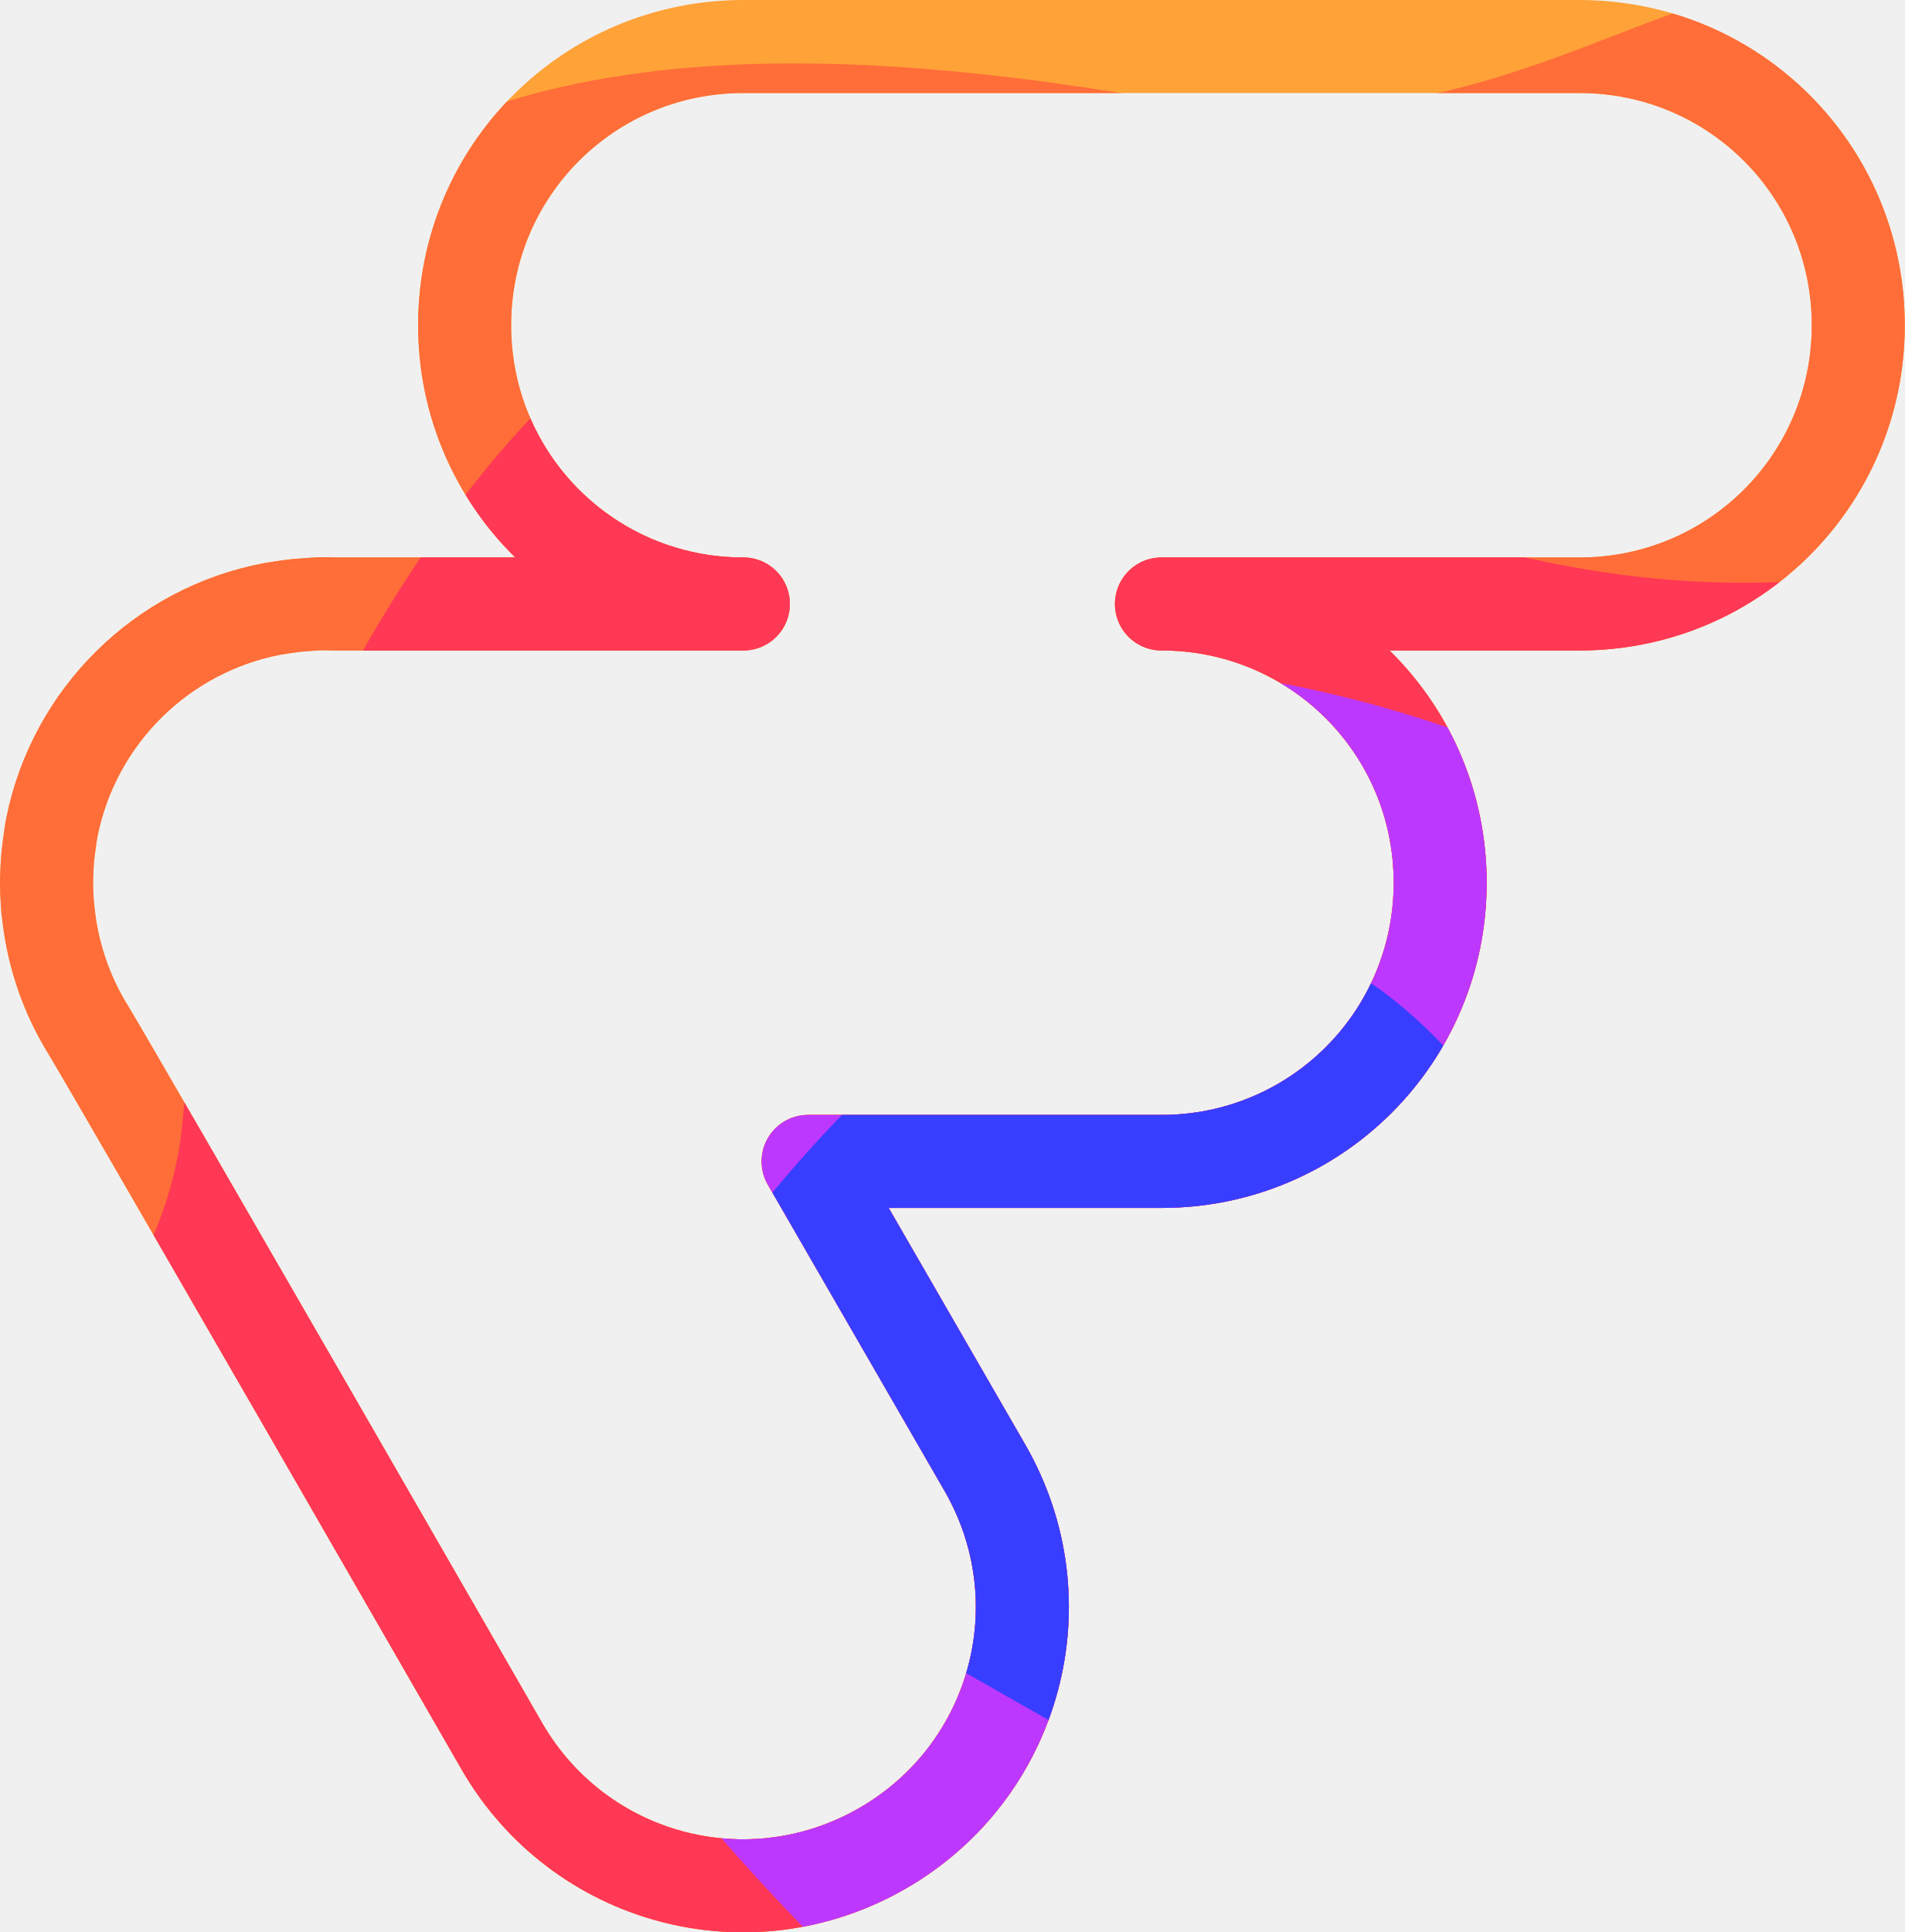
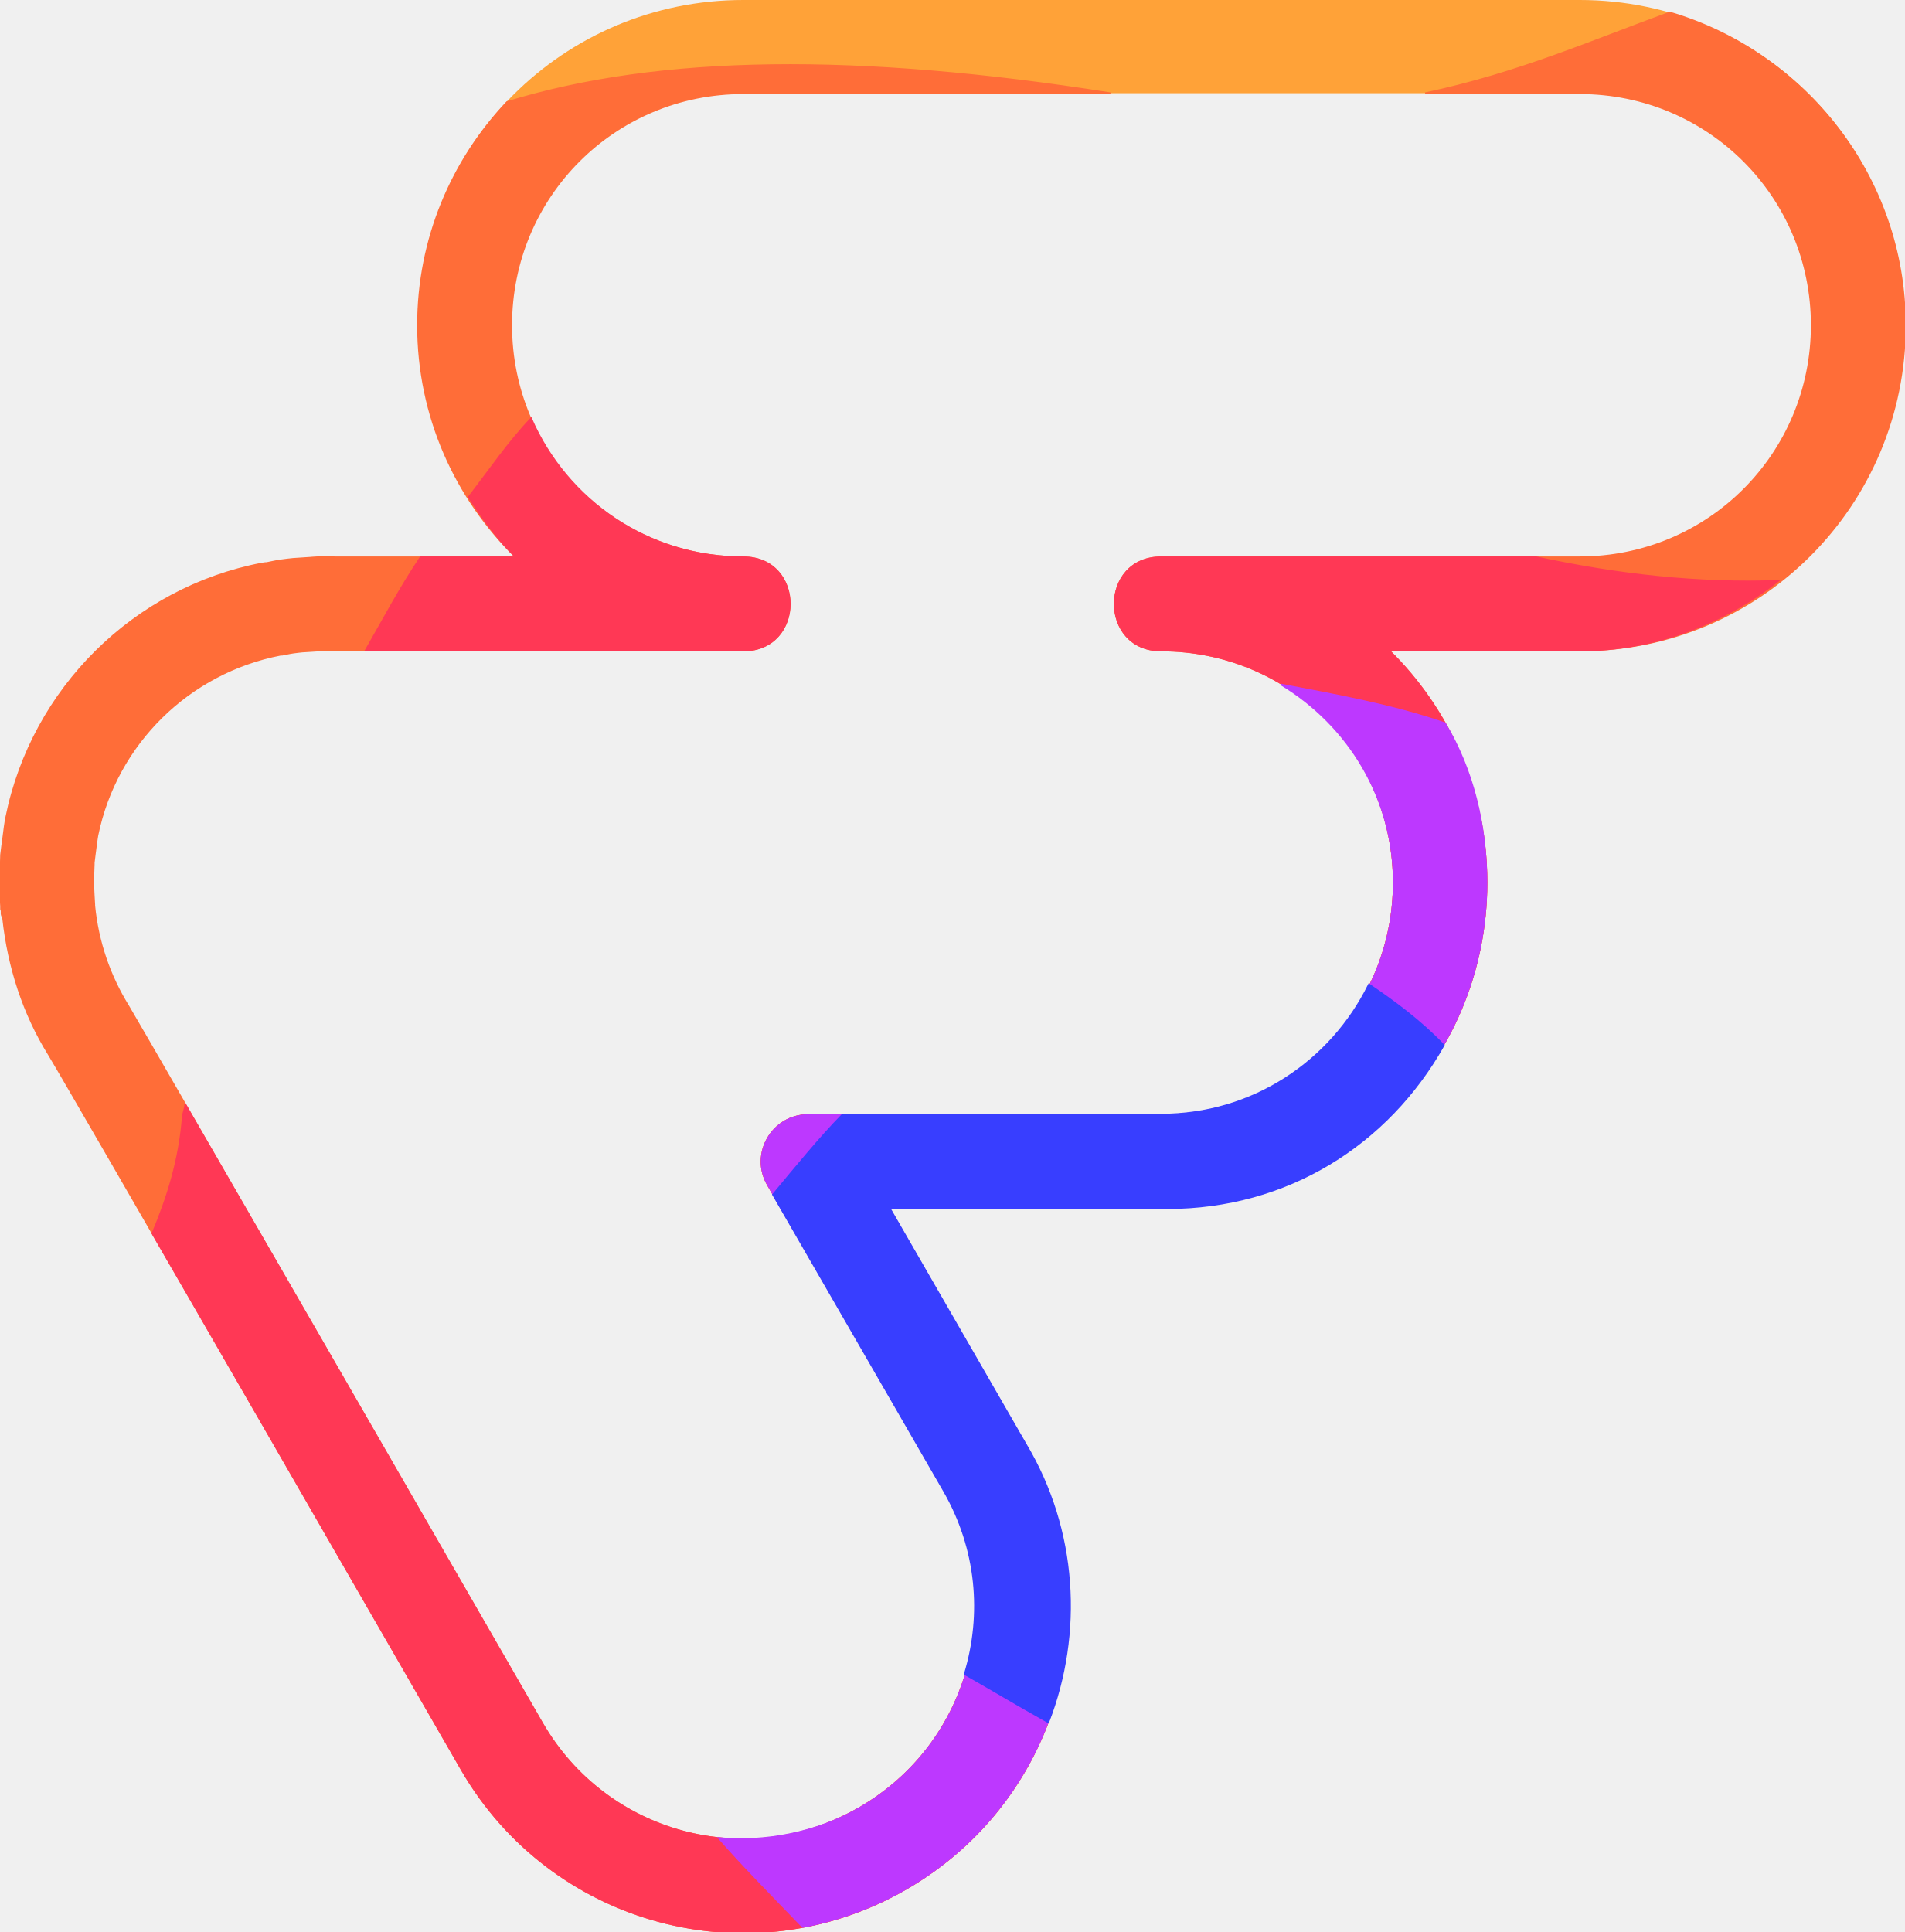
- <svg xmlns="http://www.w3.org/2000/svg" xmlns:xlink="http://www.w3.org/1999/xlink" width="429.531" height="435.674" viewBox="0 0 113.647 115.272" version="1.1" id="svg5">
-   <defs id="defs2">
-     <linearGradient id="linearGradient1820">
-       <stop style="stop-color:#ff8900;stop-opacity:1" offset="0" id="stop1816" />
-       <stop style="stop-color:#ff477e;stop-opacity:1" offset="0.472" id="stop1824" />
-       <stop style="stop-color:#ce00ff;stop-opacity:1" offset="1" id="stop1818" />
-     </linearGradient>
-     <linearGradient xlink:href="#linearGradient1820" id="linearGradient1822" x1="123.669" y1="-3.66" x2="8.628" y2="122.885" gradientUnits="userSpaceOnUse" gradientTransform="matrix(0.376666,0,0,0.376666,120.3677,80.32038)" />
-     <mask maskUnits="userSpaceOnUse" id="mask36505">
-       <path style="fill:#ffffff;stroke:none;stroke-width:0.265px;stroke-linecap:butt;stroke-linejoin:miter;stroke-opacity:1" d="M 224.884,0 C 101.08,20.373 138.3,57.592 124.196,93.636 110.091,129.681 41.921,135.557 28.6,163.374 15.28,191.191 48.581,211.667 48.581,211.667 H -1.6848375e-6 L 0,0 Z" id="path36507" />
-     </mask>
-     <mask maskUnits="userSpaceOnUse" id="mask38423">
-       <path style="fill:#ffffff;stroke:none;stroke-width:0.265px;stroke-linecap:butt;stroke-linejoin:miter;stroke-opacity:1" d="M 224.884,0 C 101.08,20.373 138.3,57.592 124.196,93.636 110.091,129.681 41.921,135.557 28.6,163.374 15.28,191.191 48.581,211.667 48.581,211.667 H -1.6848375e-6 L 0,0 Z" id="path38425" />
-     </mask>
-     <mask maskUnits="userSpaceOnUse" id="mask38423-3">
-       <path style="fill:#ffffff;stroke:none;stroke-width:0.265px;stroke-linecap:butt;stroke-linejoin:miter;stroke-opacity:1" d="M 224.884,0 C 101.08,20.373 138.3,57.592 124.196,93.636 110.091,129.681 41.921,135.557 28.6,163.374 15.28,191.191 48.581,211.667 48.581,211.667 H -1.6848375e-6 L 0,0 Z" id="path38425-5" />
-     </mask>
-     <mask maskUnits="userSpaceOnUse" id="mask31226">
-       <path id="path31228" style="fill:none;stroke:#ffffff;stroke-width:5.55;stroke-linecap:square;stroke-linejoin:round;stroke-miterlimit:4;stroke-dasharray:none;stroke-opacity:1" d="m 203.535,96.618 c -9.213,0 -16.63,7.417 -16.63,16.63 0,9.213 7.417,16.63 16.63,16.63 h -24.377 c -0.335,-0.011 -0.671,-0.017 -1.007,-0.008 -0.141,0.004 -0.281,0.025 -0.422,0.032 -0.119,0.007 -0.238,0.018 -0.357,0.024 -0.144,0.011 -0.287,0.019 -0.43,0.033 -0.214,0.022 -0.428,0.051 -0.642,0.081 -0.243,0.033 -0.483,0.07 -0.723,0.114 -0.024,0.004 -0.049,0.004 -0.073,0.008 -0.032,0.005 -0.065,0.009 -0.098,0.016 -6.592,1.267 -11.777,6.402 -13.114,12.968 -0.078,0.384 -0.127,0.776 -0.179,1.169 -0.008,0.057 -0.015,0.114 -0.024,0.171 -0.024,0.197 -0.048,0.394 -0.065,0.593 -0.004,0.035 -0.005,0.07 -0.008,0.106 -0.021,0.269 -0.032,0.539 -0.041,0.812 -0.005,0.171 -0.016,0.341 -0.016,0.512 0,0.407 0.02,0.811 0.049,1.21 0.009,0.125 0.012,0.248 0.024,0.373 -0.007,-0.072 -0.003,-0.147 -0.008,-0.219 0.218,2.711 1.073,5.239 2.428,7.422 1.9,3.145 24.677,42.737 24.677,42.737 4.607,7.979 14.742,10.689 22.72,6.082 7.979,-4.607 10.697,-14.733 6.09,-22.712 L 207.4,163.139 h 21.08 c 9.213,0 16.63,-7.417 16.63,-16.63 0,-9.213 -7.417,-16.63 -16.63,-16.63 h 24.945 c 9.213,0 16.63,-7.417 16.63,-16.63 0,-9.213 -7.417,-16.63 -16.63,-16.63 z" />
-     </mask>
-     <mask maskUnits="userSpaceOnUse" id="mask31993">
-       <path id="path31995" style="fill:none;stroke:#ffffff;stroke-width:5.55;stroke-linecap:square;stroke-linejoin:round;stroke-miterlimit:4;stroke-dasharray:none;stroke-opacity:1" d="m 44.351,2.775 c -9.213,0 -16.63,7.417 -16.63,16.63 0,9.213 7.417,16.63 16.63,16.63 H 19.974 c -0.335,-0.011 -0.671,-0.017 -1.007,-0.008 -0.141,0.004 -0.281,0.025 -0.422,0.032 -0.119,0.007 -0.238,0.018 -0.357,0.024 -0.144,0.011 -0.287,0.019 -0.43,0.033 -0.214,0.022 -0.428,0.051 -0.642,0.081 -0.243,0.033 -0.483,0.07 -0.723,0.114 -0.024,0.004 -0.049,0.004 -0.073,0.008 -0.032,0.005 -0.065,0.009 -0.098,0.016 -6.592,1.267 -11.777,6.402 -13.114,12.968 -0.078,0.384 -0.127,0.776 -0.179,1.169 -0.008,0.057 -0.015,0.114 -0.024,0.171 -0.024,0.197 -0.048,0.394 -0.065,0.593 -0.004,0.035 -0.005,0.07 -0.008,0.106 -0.021,0.269 -0.032,0.539 -0.041,0.812 -0.005,0.171 -0.016,0.341 -0.016,0.512 0,0.407 0.02,0.811 0.049,1.21 0.009,0.125 0.012,0.248 0.024,0.374 -0.007,-0.072 -0.003,-0.147 -0.008,-0.219 0.218,2.711 1.073,5.239 2.428,7.422 1.9,3.145 24.677,42.737 24.677,42.737 4.607,7.979 14.742,10.689 22.72,6.082 7.979,-4.607 10.697,-14.733 6.09,-22.712 L 48.216,69.296 H 69.296 c 9.213,0 16.63,-7.417 16.63,-16.63 0,-9.213 -7.417,-16.63 -16.63,-16.63 h 24.945 c 9.213,0 16.63,-7.417 16.63,-16.63 0,-9.213 -7.417,-16.63 -16.63,-16.63 z" />
-     </mask>
-     <mask maskUnits="userSpaceOnUse" id="mask31997">
-       <path id="path31999" style="fill:none;stroke:#ffffff;stroke-width:5.55;stroke-linecap:square;stroke-linejoin:round;stroke-miterlimit:4;stroke-dasharray:none;stroke-opacity:1" d="m 44.351,2.775 c -9.213,0 -16.63,7.417 -16.63,16.63 0,9.213 7.417,16.63 16.63,16.63 H 19.974 c -0.335,-0.011 -0.671,-0.017 -1.007,-0.008 -0.141,0.004 -0.281,0.025 -0.422,0.032 -0.119,0.007 -0.238,0.018 -0.357,0.024 -0.144,0.011 -0.287,0.019 -0.43,0.033 -0.214,0.022 -0.428,0.051 -0.642,0.081 -0.243,0.033 -0.483,0.07 -0.723,0.114 -0.024,0.004 -0.049,0.004 -0.073,0.008 -0.032,0.005 -0.065,0.009 -0.098,0.016 -6.592,1.267 -11.777,6.402 -13.114,12.968 -0.078,0.384 -0.127,0.776 -0.179,1.169 -0.008,0.057 -0.015,0.114 -0.024,0.171 -0.024,0.197 -0.048,0.394 -0.065,0.593 -0.004,0.035 -0.005,0.07 -0.008,0.106 -0.021,0.269 -0.032,0.539 -0.041,0.812 -0.005,0.171 -0.016,0.341 -0.016,0.512 0,0.407 0.02,0.811 0.049,1.21 0.009,0.125 0.012,0.248 0.024,0.374 -0.007,-0.072 -0.003,-0.147 -0.008,-0.219 0.218,2.711 1.073,5.239 2.428,7.422 1.9,3.145 24.677,42.737 24.677,42.737 4.607,7.979 14.742,10.689 22.72,6.082 7.979,-4.607 10.697,-14.733 6.09,-22.712 L 48.216,69.296 H 69.296 c 9.213,0 16.63,-7.417 16.63,-16.63 0,-9.213 -7.417,-16.63 -16.63,-16.63 h 24.945 c 9.213,0 16.63,-7.417 16.63,-16.63 0,-9.213 -7.417,-16.63 -16.63,-16.63 z" />
-     </mask>
-     <mask maskUnits="userSpaceOnUse" id="mask32001">
-       <path id="path32003" style="fill:none;stroke:#ffffff;stroke-width:5.55;stroke-linecap:square;stroke-linejoin:round;stroke-miterlimit:4;stroke-dasharray:none;stroke-opacity:1" d="m 44.351,2.775 c -9.213,0 -16.63,7.417 -16.63,16.63 0,9.213 7.417,16.63 16.63,16.63 H 19.974 c -0.335,-0.011 -0.671,-0.017 -1.007,-0.008 -0.141,0.004 -0.281,0.025 -0.422,0.032 -0.119,0.007 -0.238,0.018 -0.357,0.024 -0.144,0.011 -0.287,0.019 -0.43,0.033 -0.214,0.022 -0.428,0.051 -0.642,0.081 -0.243,0.033 -0.483,0.07 -0.723,0.114 -0.024,0.004 -0.049,0.004 -0.073,0.008 -0.032,0.005 -0.065,0.009 -0.098,0.016 -6.592,1.267 -11.777,6.402 -13.114,12.968 -0.078,0.384 -0.127,0.776 -0.179,1.169 -0.008,0.057 -0.015,0.114 -0.024,0.171 -0.024,0.197 -0.048,0.394 -0.065,0.593 -0.004,0.035 -0.005,0.07 -0.008,0.106 -0.021,0.269 -0.032,0.539 -0.041,0.812 -0.005,0.171 -0.016,0.341 -0.016,0.512 0,0.407 0.02,0.811 0.049,1.21 0.009,0.125 0.012,0.248 0.024,0.374 -0.007,-0.072 -0.003,-0.147 -0.008,-0.219 0.218,2.711 1.073,5.239 2.428,7.422 1.9,3.145 24.677,42.737 24.677,42.737 4.607,7.979 14.742,10.689 22.72,6.082 7.979,-4.607 10.697,-14.733 6.09,-22.712 L 48.216,69.296 H 69.296 c 9.213,0 16.63,-7.417 16.63,-16.63 0,-9.213 -7.417,-16.63 -16.63,-16.63 h 24.945 c 9.213,0 16.63,-7.417 16.63,-16.63 0,-9.213 -7.417,-16.63 -16.63,-16.63 z" />
-     </mask>
-     <mask maskUnits="userSpaceOnUse" id="mask32005">
-       <path id="path32007" style="fill:none;stroke:#ffffff;stroke-width:5.55;stroke-linecap:square;stroke-linejoin:round;stroke-miterlimit:4;stroke-dasharray:none;stroke-opacity:1" d="m 44.351,2.775 c -9.213,0 -16.63,7.417 -16.63,16.63 0,9.213 7.417,16.63 16.63,16.63 H 19.974 c -0.335,-0.011 -0.671,-0.017 -1.007,-0.008 -0.141,0.004 -0.281,0.025 -0.422,0.032 -0.119,0.007 -0.238,0.018 -0.357,0.024 -0.144,0.011 -0.287,0.019 -0.43,0.033 -0.214,0.022 -0.428,0.051 -0.642,0.081 -0.243,0.033 -0.483,0.07 -0.723,0.114 -0.024,0.004 -0.049,0.004 -0.073,0.008 -0.032,0.005 -0.065,0.009 -0.098,0.016 -6.592,1.267 -11.777,6.402 -13.114,12.968 -0.078,0.384 -0.127,0.776 -0.179,1.169 -0.008,0.057 -0.015,0.114 -0.024,0.171 -0.024,0.197 -0.048,0.394 -0.065,0.593 -0.004,0.035 -0.005,0.07 -0.008,0.106 -0.021,0.269 -0.032,0.539 -0.041,0.812 -0.005,0.171 -0.016,0.341 -0.016,0.512 0,0.407 0.02,0.811 0.049,1.21 0.009,0.125 0.012,0.248 0.024,0.374 -0.007,-0.072 -0.003,-0.147 -0.008,-0.219 0.218,2.711 1.073,5.239 2.428,7.422 1.9,3.145 24.677,42.737 24.677,42.737 4.607,7.979 14.742,10.689 22.72,6.082 7.979,-4.607 10.697,-14.733 6.09,-22.712 L 48.216,69.296 H 69.296 c 9.213,0 16.63,-7.417 16.63,-16.63 0,-9.213 -7.417,-16.63 -16.63,-16.63 h 24.945 c 9.213,0 16.63,-7.417 16.63,-16.63 0,-9.213 -7.417,-16.63 -16.63,-16.63 z" />
-     </mask>
-     <mask maskUnits="userSpaceOnUse" id="mask32009">
-       <path id="path32011" style="fill:none;stroke:#ffffff;stroke-width:5.55;stroke-linecap:square;stroke-linejoin:round;stroke-miterlimit:4;stroke-dasharray:none;stroke-opacity:1" d="m 44.351,2.775 c -9.213,0 -16.63,7.417 -16.63,16.63 0,9.213 7.417,16.63 16.63,16.63 H 19.974 c -0.335,-0.011 -0.671,-0.017 -1.007,-0.008 -0.141,0.004 -0.281,0.025 -0.422,0.032 -0.119,0.007 -0.238,0.018 -0.357,0.024 -0.144,0.011 -0.287,0.019 -0.43,0.033 -0.214,0.022 -0.428,0.051 -0.642,0.081 -0.243,0.033 -0.483,0.07 -0.723,0.114 -0.024,0.004 -0.049,0.004 -0.073,0.008 -0.032,0.005 -0.065,0.009 -0.098,0.016 -6.592,1.267 -11.777,6.402 -13.114,12.968 -0.078,0.384 -0.127,0.776 -0.179,1.169 -0.008,0.057 -0.015,0.114 -0.024,0.171 -0.024,0.197 -0.048,0.394 -0.065,0.593 -0.004,0.035 -0.005,0.07 -0.008,0.106 -0.021,0.269 -0.032,0.539 -0.041,0.812 -0.005,0.171 -0.016,0.341 -0.016,0.512 0,0.407 0.02,0.811 0.049,1.21 0.009,0.125 0.012,0.248 0.024,0.374 -0.007,-0.072 -0.003,-0.147 -0.008,-0.219 0.218,2.711 1.073,5.239 2.428,7.422 1.9,3.145 24.677,42.737 24.677,42.737 4.607,7.979 14.742,10.689 22.72,6.082 7.979,-4.607 10.697,-14.733 6.09,-22.712 L 48.216,69.296 H 69.296 c 9.213,0 16.63,-7.417 16.63,-16.63 0,-9.213 -7.417,-16.63 -16.63,-16.63 h 24.945 c 9.213,0 16.63,-7.417 16.63,-16.63 0,-9.213 -7.417,-16.63 -16.63,-16.63 z" />
-     </mask>
-   </defs>
-   <g id="layer1">
-     <path style="fill:#ffa238;fill-opacity:1;stroke:none;stroke-width:0.265px;stroke-linecap:butt;stroke-linejoin:miter;stroke-opacity:1" d="M 131.857,-67.448 C 75.857,53.214 72.086,-36.445 12.593,-0.414 -46.901,35.618 -20.087,75.839 -72.039,85.894 -123.991,95.949 -159.184,80.447 -159.184,80.447 V 117.823 h 291.042 z" id="path10939" mask="url(#mask32009)" />
-     <path style="fill:#ff6d38;fill-opacity:1;stroke:none;stroke-width:0.265px;stroke-linecap:butt;stroke-linejoin:miter;stroke-opacity:1" d="M 131.857,7.966 C 103.787,-14.557 98.471,11.015 68.811,5.877 24.504,-1.799 8.707,11.606 -0.395,46.93 -9.648,82.84 -31.399,110.944 -49.415,104.329 -77.264,94.102 -92.568,117.823 -92.568,117.823 H 131.857 Z" id="path12313" mask="url(#mask32005)" />
-     <path style="fill:#ff3855;fill-opacity:1;stroke:none;stroke-width:0.265px;stroke-linecap:butt;stroke-linejoin:miter;stroke-opacity:1" d="M -4.585,117.823 C -7.937,87.151 9.692,82.545 10.917,66.621 11.755,55.728 32.497,4.853 56.584,18.44 c 33.097,18.669 48.878,20.11 75.273,10.474 V 117.823 Z" id="path14130" mask="url(#mask32001)" />
-     <path style="fill:#bd38ff;fill-opacity:1;stroke:none;stroke-width:0.265px;stroke-linecap:butt;stroke-linejoin:miter;stroke-opacity:1" d="M 50.719,117.823 C 11.755,79.19 28.025,61.152 43.596,45.673 c 15.316,-15.225 74.576,-0.838 69.13,28.909 -5.447,29.747 19.131,28.159 19.131,28.159 v 15.083 z" id="path14825" mask="url(#mask31997)" />
-     <path style="fill:#383eff;fill-opacity:1;stroke:none;stroke-width:0.265px;stroke-linecap:butt;stroke-linejoin:miter;stroke-opacity:1" d="m 44.015,73.744 c 18.435,-23.881 34.355,-22.624 45.249,-7.541 10.893,15.083 26.395,24.632 13.826,40.64 -12.569,16.008 -41.059,-5.447 -51.114,-10.055 -10.055,-4.609 -12.988,-10.055 -7.96,-23.043 z" id="path17932" mask="url(#mask31993)" />
+ <svg xmlns="http://www.w3.org/2000/svg" xmlns:ns1="http://vectornator.io" height="100%" style="fill-rule:nonzero;clip-rule:evenodd;stroke-linecap:round;stroke-linejoin:round;" xml:space="preserve" width="100%" version="1.1" viewBox="0 0 113.647 115.272">
+   <defs />
+   <g id="layer1" ns1:layerName="layer1">
+     <path d="M44.344-0C33.598+0+24.938+8.661+24.938+19.406C24.938+24.851+27.19+29.732+30.781+33.25L19.969+33.25C19.608+33.237+19.27+33.24+18.906+33.25C18.784+33.254+18.502+33.278+18.469+33.281C18.414+33.286+17.615+33.333+17.5+33.344C17.25+33.37+17.004+33.397+16.719+33.438C16.436+33.476+16.175+33.545+15.906+33.594C15.886+33.596+15.901+33.59+15.875+33.594C15.912+33.588+15.721+33.605+15.625+33.625C8.007+35.088+1.937+41.079+0.375+48.75C0.297+49.133+0.266+49.429+0.188+50.031C0.182+50.076+0.079+50.806+0.062+51C0.056+51.069+0.042+51.706+0.031+52.062C0.03+52.098-7.76102e-11+52.523-0+52.656C0+53.102+0.026+53.55+0.062+54.062C0.063+54.069+0.061+54.131+0.062+54.156C0.063+54.167+0.062+54.177+0.062+54.188C0.063+54.199+0.062+54.207+0.062+54.219C0.063+54.23+0.062+54.238+0.062+54.25C0.065+54.283+0.091+54.311+0.094+54.344C0.099+54.42+0.09+54.49+0.094+54.531C0.105+54.642+0.168+54.71+0.188+54.812C0.507+57.71+1.397+60.474+2.906+62.906C3.673+64.176+8.168+71.963+15.125+84.031C15.144+84.065+27.483+105.479+27.531+105.562C32.906+114.871+44.755+118.061+54.062+112.688C63.369+107.314+66.529+95.462+61.156+86.156L53.031+72.062L69.281+72.062C80.027+72.062+88.688+63.402+88.688+52.656C88.688+47.211+86.466+42.331+82.875+38.812L94.25+38.812C104.996+38.812+113.656+30.152+113.656+19.406C113.656+8.661+104.996-1.27157e-06+94.25-0C92.691+3.40492e-06+45.903-3.40494e-06+44.344-0ZM44.344+5.562C45.903+5.562+92.691+5.562+94.25+5.562C101.931+5.562+108.094+11.726+108.094+19.406C108.094+27.087+101.931+33.25+94.25+33.25L69.281+33.25C65.581+33.25+65.581+38.812+69.281+38.812C76.962+38.812+83.156+44.976+83.156+52.656C83.156+60.337+76.962+66.531+69.281+66.531L48.219+66.531C46.083+66.531+44.745+68.838+45.812+70.688L56.344+88.938C60.184+95.588+57.934+104.034+51.281+107.875C44.628+111.716+36.183+109.462+32.344+102.812C32.298+102.732+8.472+61.382+7.656+60.031C6.533+58.221+5.832+56.177+5.625+54.031C5.625+54.012+5.626+53.989+5.625+53.969C5.624+53.962+5.562+52.955+5.562+52.656C5.562+52.621+5.579+51.754+5.594+51.562C5.598+51.512+5.594+51.47+5.594+51.469C5.595+51.461+5.653+50.997+5.656+50.969C5.69+50.732+5.774+50.034+5.812+49.844C6.926+44.376+11.265+40.117+16.75+39.062C16.784+39.058+16.767+39.073+16.844+39.062C17.069+39.022+17.277+38.968+17.5+38.938C17.737+38.904+17.882+38.89+18.031+38.875C18.06+38.872+19.011+38.814+19.031+38.812C19.263+38.806+19.525+38.801+19.875+38.812L44.344+38.812C48.044+38.812+48.044+33.25+44.344+33.25C36.663+33.25+30.5+27.087+30.5+19.406C30.5+11.726+36.663+5.562+44.344+5.562Z" opacity="1" fill="#ffa238" />
+     <path stroke="#ff6d38" stroke-width="0.1" d="M99.627+0.75C95.175+2.368+90.561+4.398+85.031+5.562C87.836+5.562+93.962+5.562+94.25+5.562C101.931+5.562+108.094+11.726+108.094+19.406C108.094+27.087+101.931+33.25+94.25+33.25L69.281+33.25C65.581+33.25+65.581+38.812+69.281+38.812C76.962+38.812+83.156+44.976+83.156+52.656C83.156+60.337+76.962+66.531+69.281+66.531L48.219+66.531C46.083+66.531+44.745+68.838+45.812+70.688L56.344+88.938C60.184+95.588+57.934+104.034+51.281+107.875C44.628+111.716+36.183+109.462+32.344+102.812C32.298+102.732+8.472+61.382+7.656+60.031C6.533+58.221+5.832+56.177+5.625+54.031C5.625+54.012+5.626+53.989+5.625+53.969C5.624+53.962+5.562+52.955+5.562+52.656C5.562+52.621+5.579+51.754+5.594+51.562C5.598+51.512+5.594+51.47+5.594+51.469C5.595+51.461+5.653+50.997+5.656+50.969C5.69+50.732+5.774+50.034+5.812+49.844C6.926+44.376+11.265+40.117+16.75+39.062C16.784+39.058+16.767+39.073+16.844+39.062C17.069+39.022+17.277+38.968+17.5+38.938C17.737+38.904+17.882+38.89+18.031+38.875C18.06+38.872+19.011+38.814+19.031+38.812C19.263+38.806+19.525+38.801+19.875+38.812L44.344+38.812C48.044+38.812+48.044+33.25+44.344+33.25C36.663+33.25+30.5+27.087+30.5+19.406C30.5+11.726+36.663+5.562+44.344+5.562C45.028+5.562+55.787+5.562+66.25+5.562C51.193+3.191+39.396+3.286+30.25+6.094C26.971+9.566+24.938+14.235+24.938+19.406C24.938+24.851+27.19+29.732+30.781+33.25L19.969+33.25C19.608+33.237+19.27+33.24+18.906+33.25C18.784+33.254+18.502+33.278+18.469+33.281C18.414+33.286+17.615+33.333+17.5+33.344C17.25+33.37+17.004+33.397+16.719+33.438C16.436+33.476+16.175+33.545+15.906+33.594C15.886+33.596+15.901+33.59+15.875+33.594C15.912+33.588+15.721+33.605+15.625+33.625C8.007+35.088+1.937+41.079+0.375+48.75C0.297+49.133+0.266+49.429+0.188+50.031C0.182+50.076+0.079+50.806+0.062+51C0.056+51.069+0.042+51.706+0.031+52.062C0.03+52.098-7.7609e-11+52.523+0+52.656C0+53.102+0.026+53.55+0.062+54.062C0.063+54.069+0.061+54.131+0.062+54.156C0.063+54.167+0.062+54.177+0.062+54.188C0.063+54.199+0.062+54.207+0.062+54.219C0.063+54.23+0.062+54.238+0.062+54.25C0.065+54.283+0.091+54.311+0.094+54.344C0.099+54.42+0.09+54.49+0.094+54.531C0.105+54.642+0.168+54.71+0.188+54.812C0.507+57.71+1.397+60.474+2.906+62.906C3.673+64.176+8.168+71.963+15.125+84.031C15.144+84.065+27.483+105.479+27.531+105.562C32.906+114.871+44.755+118.061+54.062+112.688C63.369+107.314+66.529+95.462+61.156+86.156L53.031+72.062L69.281+72.062C80.027+72.062+88.688+63.402+88.688+52.656C88.688+47.211+86.466+42.331+82.875+38.812L94.25+38.812C104.996+38.812+113.656+30.152+113.656+19.406C113.656+10.576+107.674+3.116+99.627+0.75Z" fill="#ff6d38" stroke-linecap="square" opacity="1" stroke-linejoin="miter" />
+     <path stroke="#ff3855" stroke-width="0.1" d="M31.688+24.969C30.363+26.358+29.196+28.063+27.969+29.656C28.783+30.944+29.698+32.189+30.781+33.25L25.094+33.25C23.893+35.035+22.886+36.938+21.812+38.812L44.344+38.812C48.044+38.812+48.044+33.25+44.344+33.25C38.649+33.25+33.82+29.851+31.688+24.969ZM69.281+33.25C65.581+33.25+65.581+38.812+69.281+38.812C76.962+38.812+83.156+44.976+83.156+52.656C83.156+60.337+76.962+66.531+69.281+66.531L48.219+66.531C46.083+66.531+44.745+68.838+45.812+70.688L56.344+88.938C60.184+95.588+57.934+104.034+51.281+107.875C44.628+111.716+36.183+109.462+32.344+102.812C32.304+102.743+16.461+75.233+11.062+65.906C11.04+66.096+10.919+66.455+10.906+66.625C10.707+69.209+9.996+71.446+9.094+73.594C11.176+77.196+11.688+78.07+15.125+84.031C15.144+84.065+27.483+105.479+27.531+105.562C32.906+114.871+44.755+118.061+54.062+112.688C63.369+107.314+66.529+95.462+61.156+86.156L53.031+72.062L69.281+72.062C80.027+72.062+88.688+63.402+88.688+52.656C88.688+47.211+86.466+42.331+82.875+38.812L94.25+38.812C98.751+38.812+102.808+37.212+106.094+34.656C101.364+34.832+96.603+34.321+91.656+33.25L69.281+33.25Z" fill="#ff3855" stroke-linecap="square" opacity="1" stroke-linejoin="miter" />
+     <path stroke="#bd38ff" stroke-width="0.1" d="M76.438+40.844C80.444+43.264+83.156+47.615+83.156+52.656C83.156+60.337+76.962+66.531+69.281+66.531L48.219+66.531C46.083+66.531+44.745+68.838+45.812+70.688L56.344+88.938C60.184+95.588+57.934+104.034+51.281+107.875C48.687+109.373+45.649+109.924+42.889+109.669C44.368+111.365+46.177+113.186+47.892+114.971C50+114.577+52.097+113.822+54.062+112.688C63.369+107.314+66.529+95.462+61.156+86.156L53.031+72.062L69.281+72.062C80.027+72.062+88.688+63.402+88.688+52.656C88.688+49.256+87.868+45.888+86.207+43.152C83.014+42.06+79.735+41.476+76.438+40.844Z" fill="#bd38ff" stroke-linecap="square" opacity="1" stroke-linejoin="miter" />
+     <path stroke="#383eff" stroke-width="0.158" d="M81.688+58.781C79.425+63.363+74.75+66.531+69.281+66.531L50.281+66.531C48.929+67.914+47.539+69.619+46.156+71.281L56.344+88.938C58.347+92.407+58.666+96.337+57.594+99.875C59.269+100.825+60.533+101.594+62.53+102.717C64.551+97.465+64.249+91.315+61.156+86.156L53.031+72.062L69.632+72.056C76.796+72.056+82.774+68.26+86.1+62.366C84.736+60.94+83.176+59.792+81.688+58.781Z" fill="#383eff" stroke-linecap="square" opacity="1" stroke-linejoin="miter" />
  </g>
</svg>
